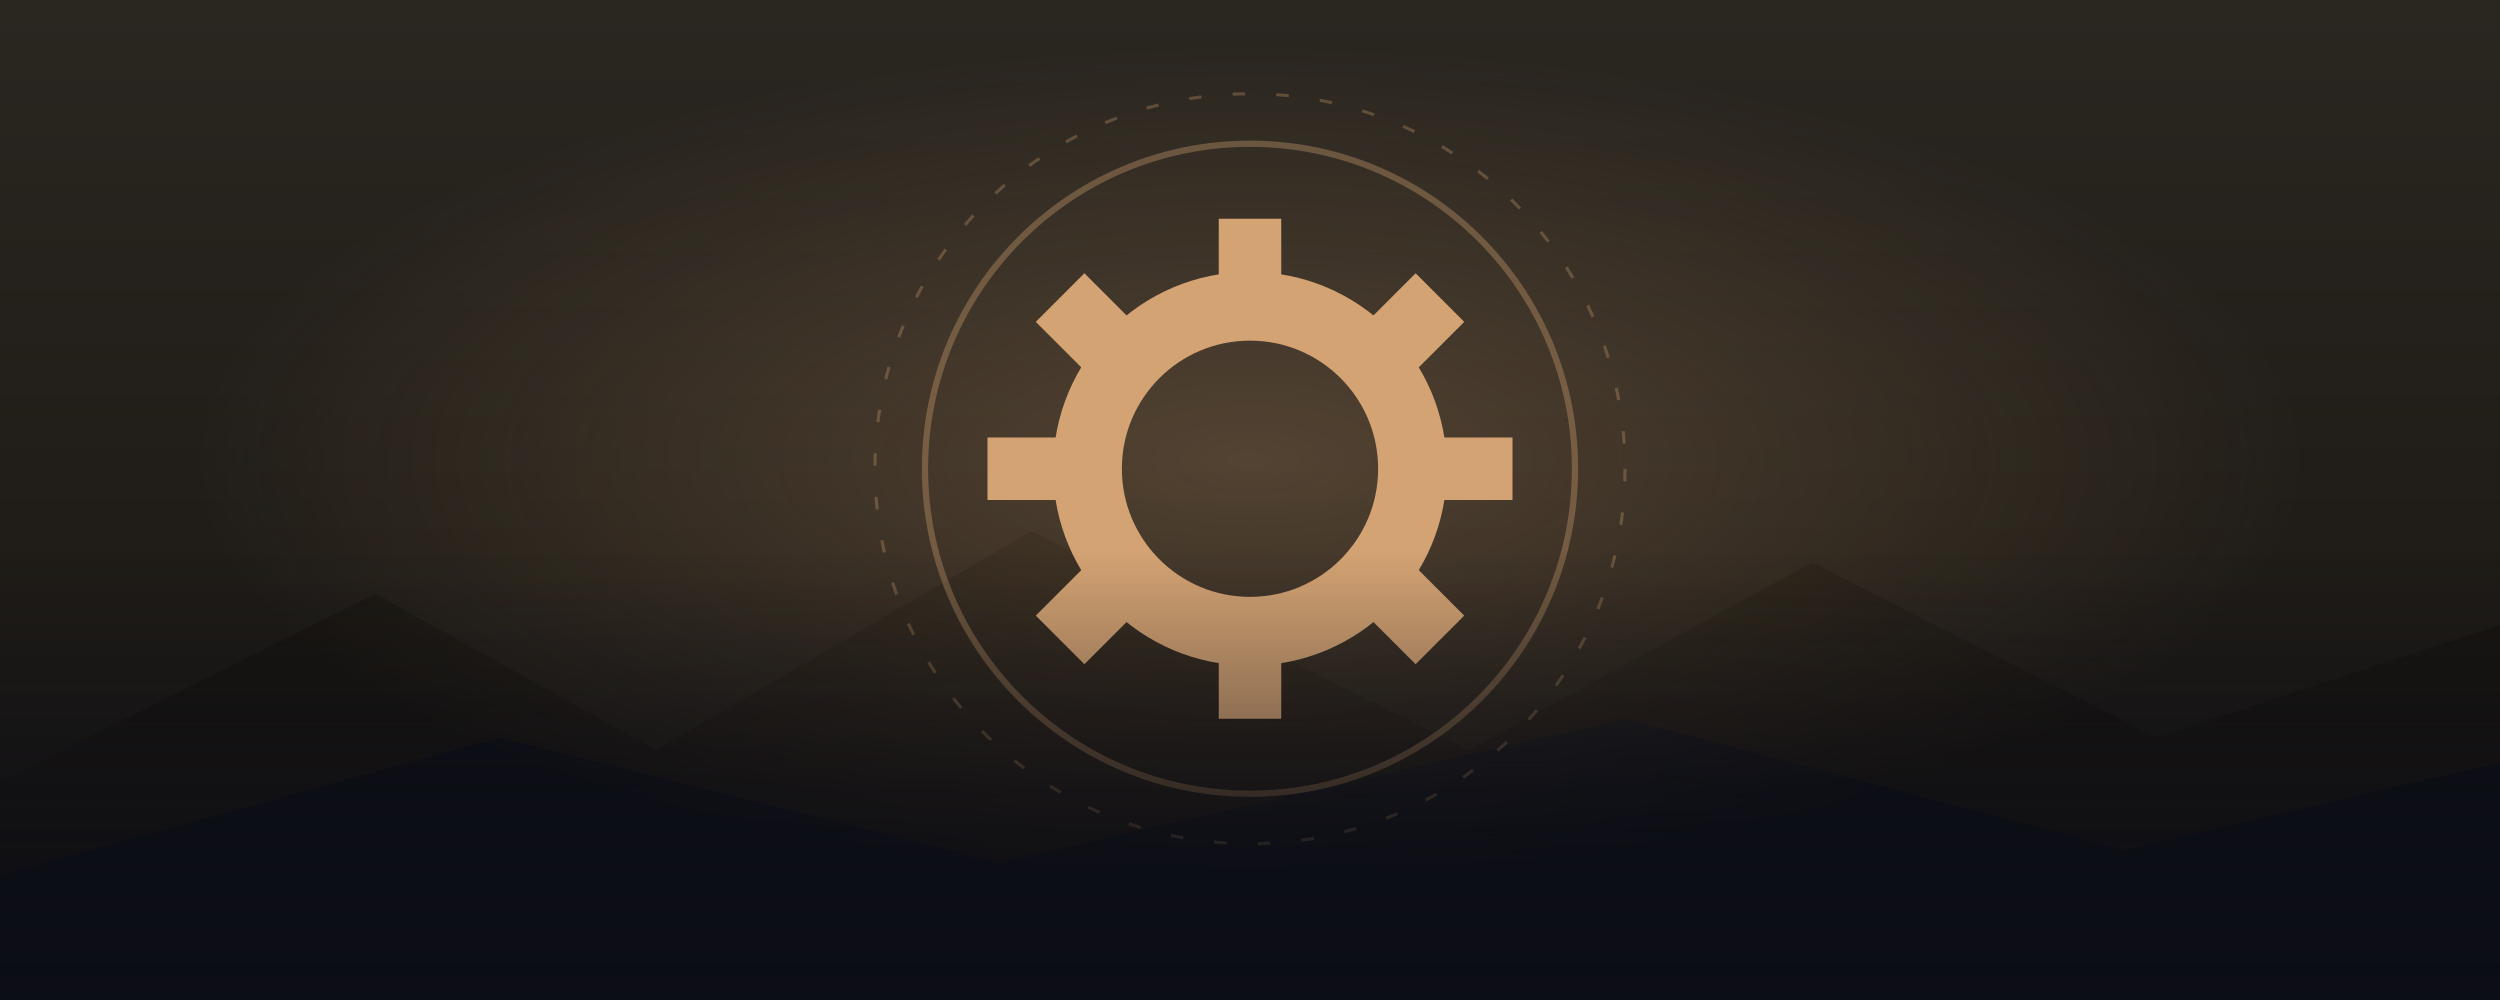
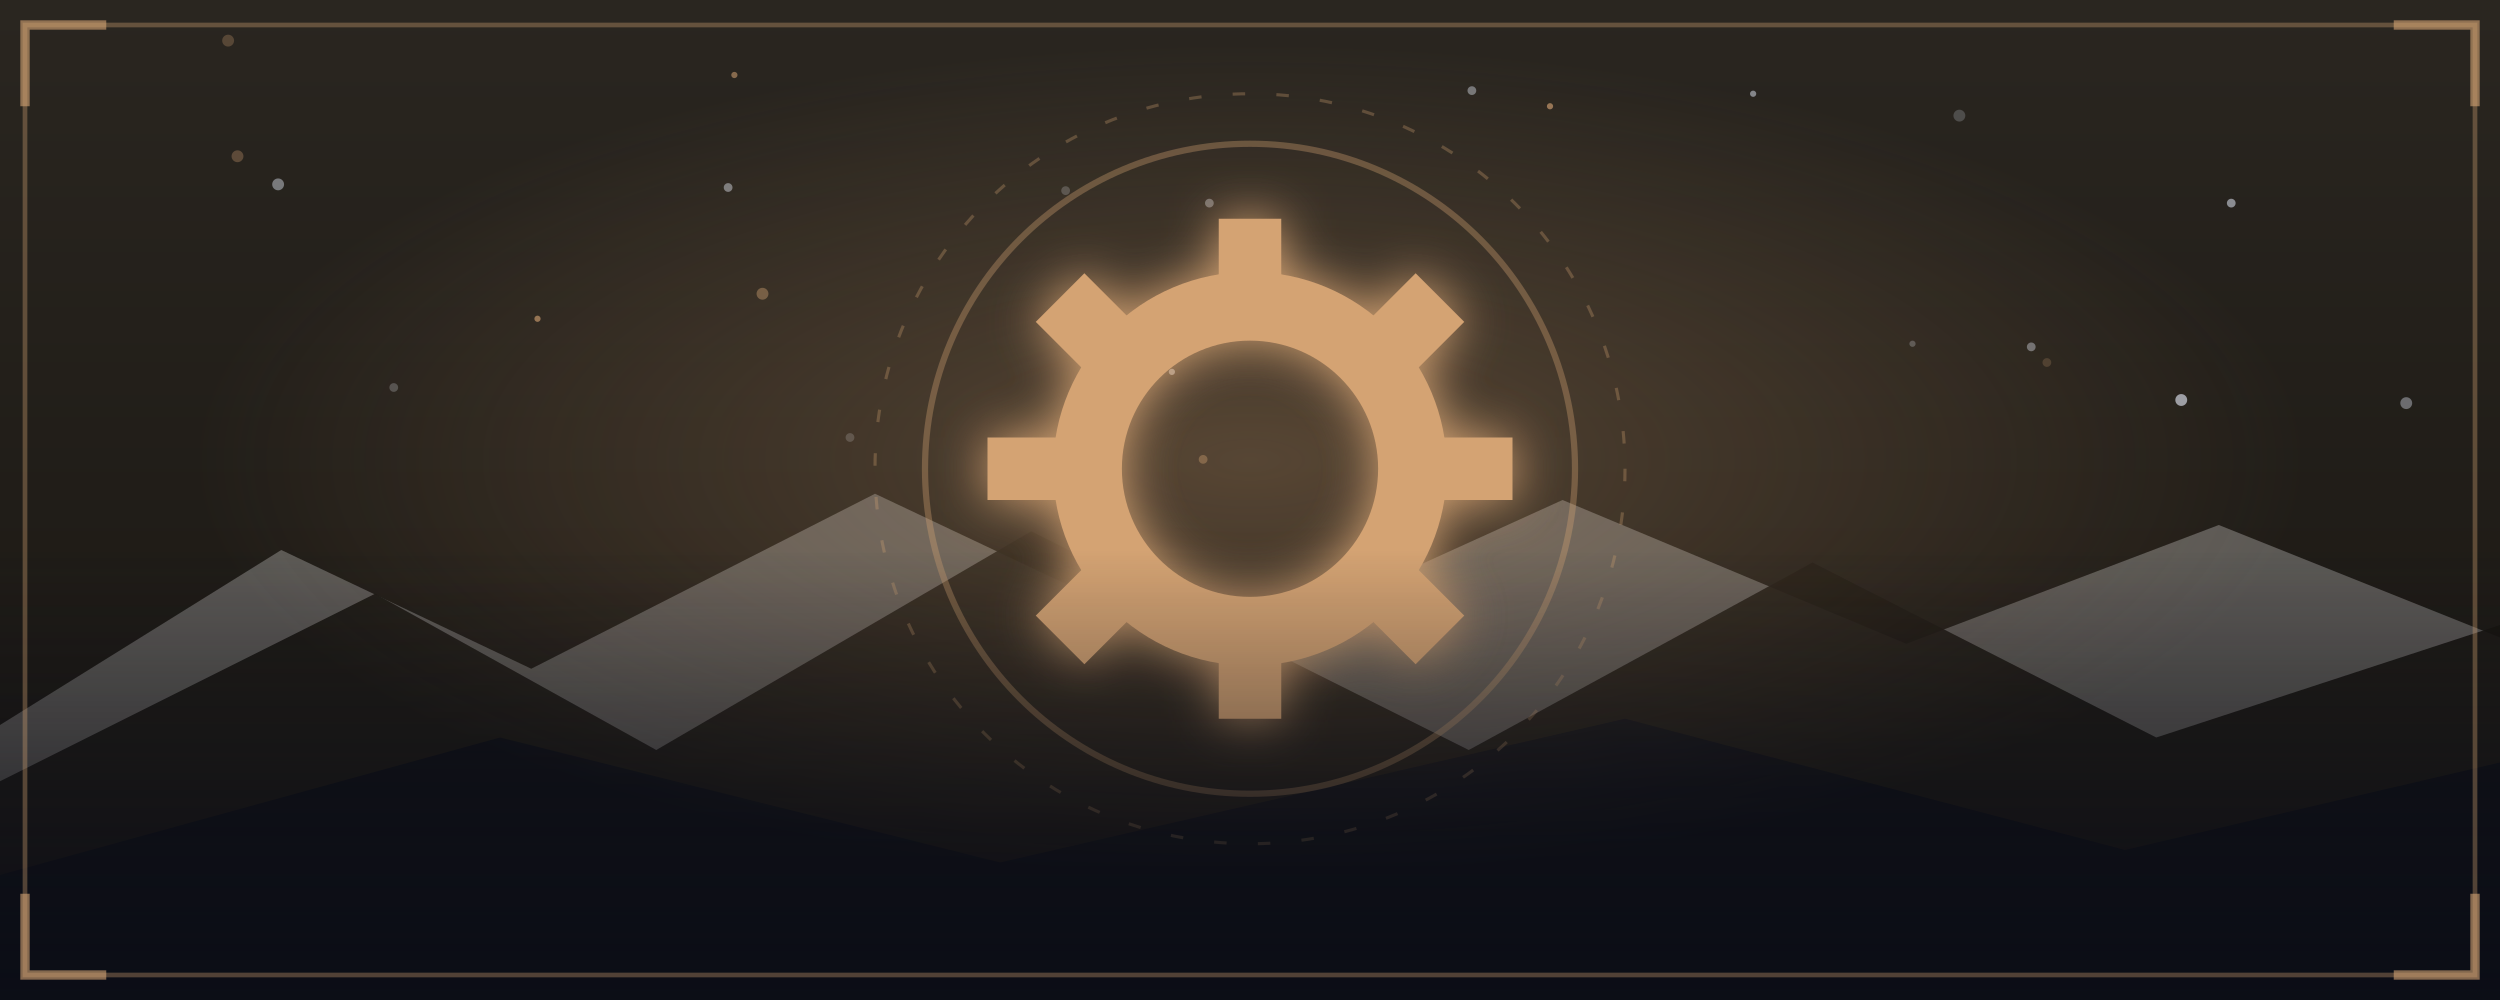
<svg xmlns="http://www.w3.org/2000/svg" viewBox="0 0 800 320" preserveAspectRatio="xMidYMid slice" role="img" aria-label="tema clockwork">
  <defs>
    <linearGradient id="sky" x1="0" y1="0" x2="0" y2="1">
      <stop offset="0%" stop-color="#2a2620" />
      <stop offset="100%" stop-color="#171410" />
    </linearGradient>
    <radialGradient id="glow" cx="50%" cy="46%" r="42%">
-       <stop offset="0%" stop-color="#d4a373" stop-opacity="0.28" />
+       <stop offset="0%" stop-color="#d4a373" stop-opacity="0.30" />
      <stop offset="100%" stop-color="#d4a373" stop-opacity="0" />
    </radialGradient>
    <linearGradient id="vig" x1="0" y1="0" x2="0" y2="1">
      <stop offset="55%" stop-color="#0b0d16" stop-opacity="0" />
      <stop offset="100%" stop-color="#0b0d16" stop-opacity="0.9" />
    </linearGradient>
+     <filter id="softglow" x="-40%" y="-40%" width="180%" height="180%">
+       <feGaussianBlur stdDeviation="8" result="b" />
+       <feMerge>
+         <feMergeNode in="b" />
+         <feMergeNode in="SourceGraphic" />
+       </feMerge>
+     </filter>
  </defs>
  <rect width="800" height="320" fill="url(#sky)" />
+   <circle cx="496" cy="34" r="1.0" fill="#d4a373" opacity="0.63" />
+   <circle cx="471" cy="29" r="1.4" fill="#dfe6f4" opacity="0.42" />
+   <circle cx="698" cy="128" r="1.9" fill="#dfe6f4" opacity="0.64" />
+   <circle cx="655" cy="116" r="1.4" fill="#d4a373" opacity="0.21" />
+   <circle cx="612" cy="110" r="1.0" fill="#dfe6f4" opacity="0.26" />
+   <circle cx="350" cy="143" r="1.0" fill="#dfe6f4" opacity="0.37" />
+   <circle cx="172" cy="102" r="1.0" fill="#d4a373" opacity="0.61" />
+   <circle cx="561" cy="30" r="1.0" fill="#dfe6f4" opacity="0.50" />
+   <circle cx="770" cy="129" r="1.9" fill="#dfe6f4" opacity="0.39" />
+   <circle cx="73" cy="13" r="1.9" fill="#d4a373" opacity="0.27" />
+   <circle cx="126" cy="124" r="1.4" fill="#dfe6f4" opacity="0.24" />
+   <circle cx="272" cy="140" r="1.4" fill="#dfe6f4" opacity="0.20" />
+   <circle cx="385" cy="147" r="1.4" fill="#d4a373" opacity="0.37" />
+   <circle cx="627" cy="37" r="1.9" fill="#dfe6f4" opacity="0.21" />
+   <circle cx="89" cy="59" r="1.9" fill="#dfe6f4" opacity="0.44" />
+   <circle cx="244" cy="94" r="1.9" fill="#d4a373" opacity="0.41" />
+   <circle cx="375" cy="119" r="1.0" fill="#dfe6f4" opacity="0.62" />
+   <circle cx="233" cy="60" r="1.4" fill="#dfe6f4" opacity="0.45" />
+   <circle cx="76" cy="50" r="1.9" fill="#d4a373" opacity="0.31" />
+   <circle cx="714" cy="65" r="1.4" fill="#dfe6f4" opacity="0.54" />
+   <circle cx="341" cy="61" r="1.4" fill="#dfe6f4" opacity="0.23" />
+   <circle cx="235" cy="24" r="1.0" fill="#d4a373" opacity="0.55" />
+   <circle cx="387" cy="65" r="1.4" fill="#dfe6f4" opacity="0.38" />
+   <circle cx="650" cy="111" r="1.4" fill="#dfe6f4" opacity="0.40" />
+   <path d="M0 232 L90 176 L170 214 L280 158 L390 210 L500 160 L610 206 L710 168 L800 204 L800 320 L0 320 Z" fill="#979593" opacity="0.5" />
  <path d="M0 250 L120 190 L210 240 L330 170 L470 240 L580 180 L690 236 L800 200 L800 320 L0 320 Z" fill="#171410" opacity="0.9" />
  <path d="M0 280 L160 236 L320 276 L520 230 L680 272 L800 244 L800 320 L0 320 Z" fill="#0b0d16" opacity="0.75" />
  <rect width="800" height="320" fill="url(#glow)" />
  <circle cx="400" cy="150" r="104" fill="none" stroke="#d4a373" stroke-width="2" opacity="0.35" />
  <circle cx="400" cy="150" r="120" fill="none" stroke="#d4a373" stroke-width="1" stroke-dasharray="4 10" opacity="0.3" />
-   <circle cx="400" cy="150" r="52" fill="none" stroke="#d4a373" stroke-width="22" />
-   <g fill="#d4a373">
-     <rect x="390" y="70" width="20" height="26" />
-     <rect x="390" y="204" width="20" height="26" />
-     <rect x="316" y="140" width="26" height="20" />
-     <rect x="458" y="140" width="26" height="20" />
-     <rect x="336" y="92" width="22" height="22" transform="rotate(45 347 103)" />
-     <rect x="442" y="92" width="22" height="22" transform="rotate(45 453 103)" />
-     <rect x="336" y="186" width="22" height="22" transform="rotate(45 347 197)" />
-     <rect x="442" y="186" width="22" height="22" transform="rotate(45 453 197)" />
+   <g filter="url(#softglow)">
+     <circle cx="400" cy="150" r="52" fill="none" stroke="#d4a373" stroke-width="22" />
+     <g fill="#d4a373">
+       <rect x="390" y="70" width="20" height="26" />
+       <rect x="390" y="204" width="20" height="26" />
+       <rect x="316" y="140" width="26" height="20" />
+       <rect x="458" y="140" width="26" height="20" />
+       <rect x="336" y="92" width="22" height="22" transform="rotate(45 347 103)" />
+       <rect x="442" y="92" width="22" height="22" transform="rotate(45 453 103)" />
+       <rect x="336" y="186" width="22" height="22" transform="rotate(45 347 197)" />
+       <rect x="442" y="186" width="22" height="22" transform="rotate(45 453 197)" />
+     </g>
  </g>
  <rect width="800" height="320" fill="url(#vig)" />
+   <rect x="8" y="8" width="784" height="304" fill="none" stroke="#d4a373" stroke-width="1.5" opacity="0.35" />
+   <g stroke="#d4a373" stroke-width="3" opacity="0.6" fill="none">
+     <path d="M8 34 L8 8 L34 8" />
+     <path d="M766 8 L792 8 L792 34" />
+     <path d="M792 286 L792 312 L766 312" />
+     <path d="M34 312 L8 312 L8 286" />
+   </g>
</svg>
